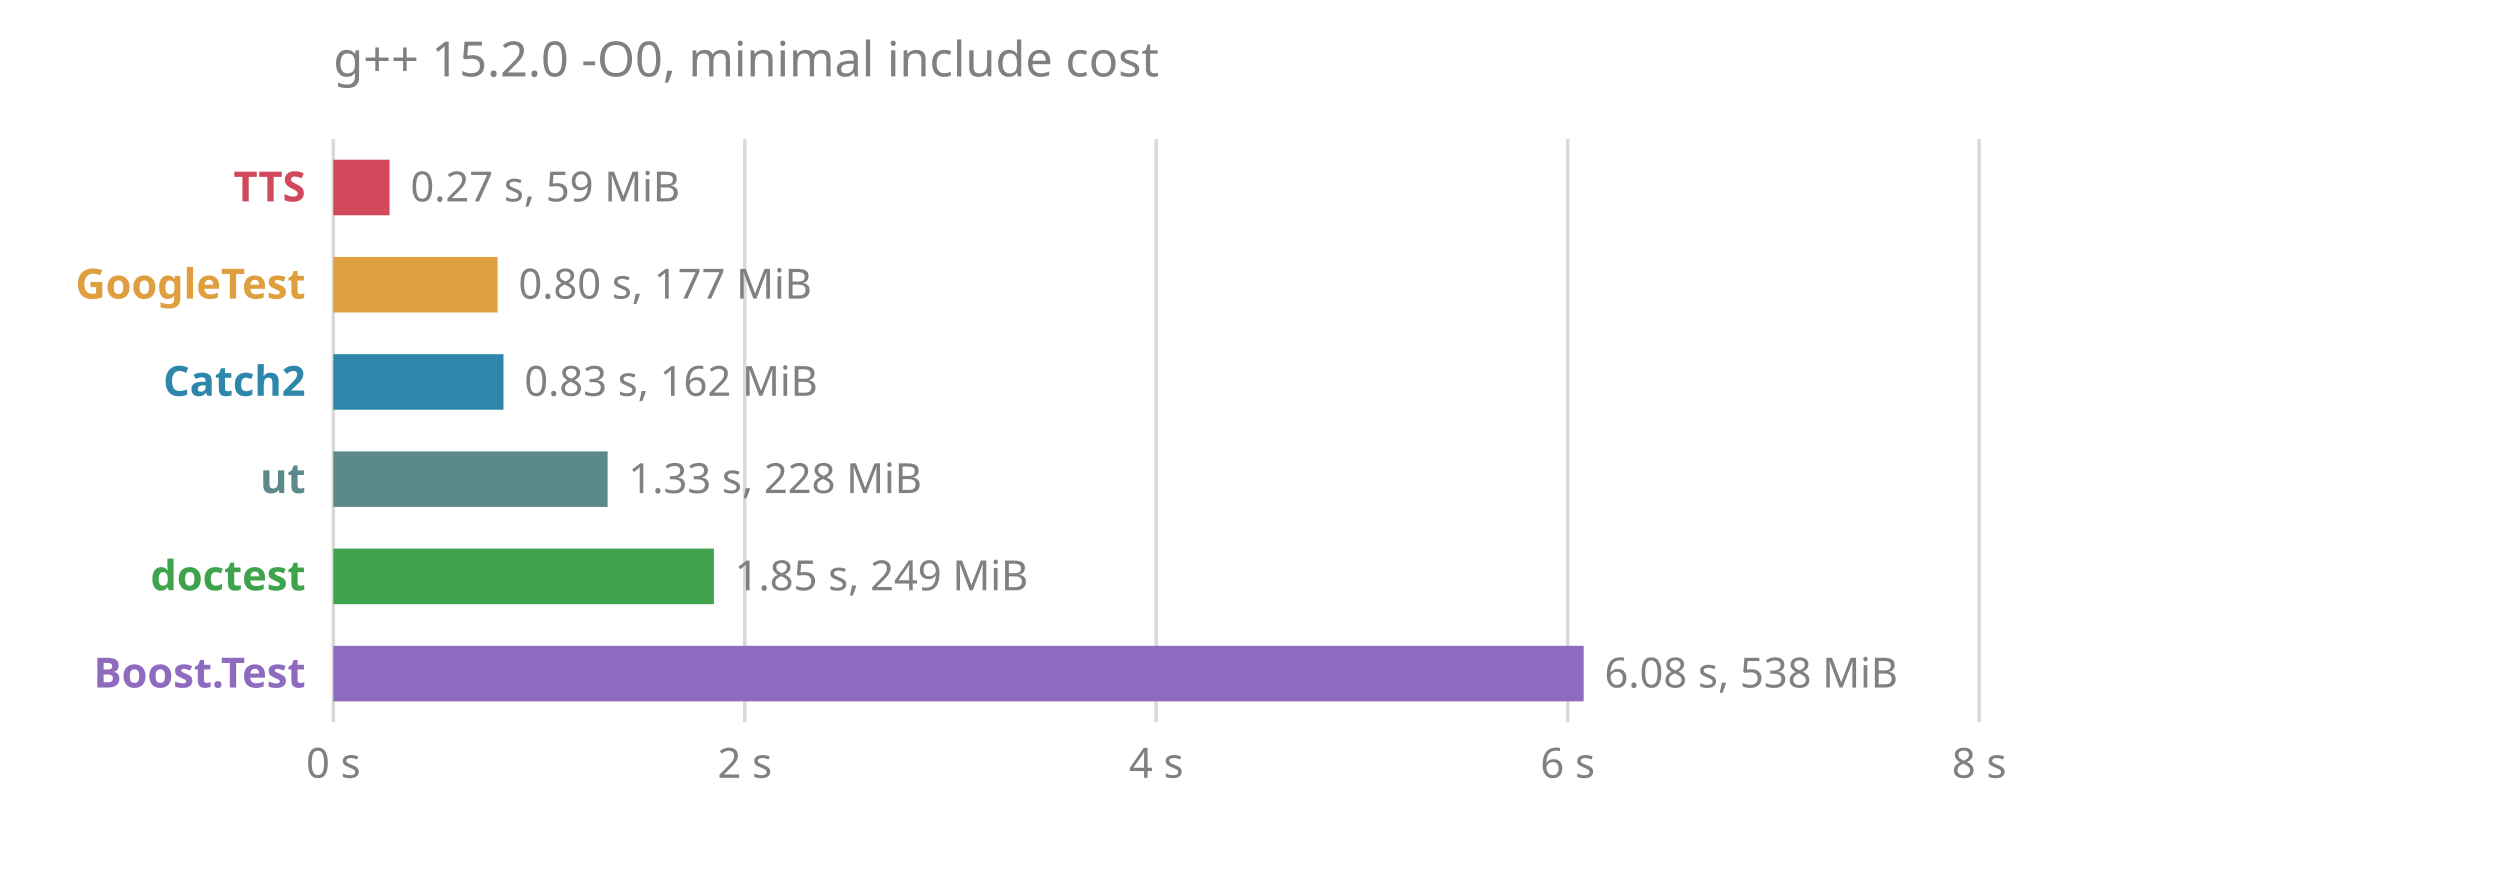
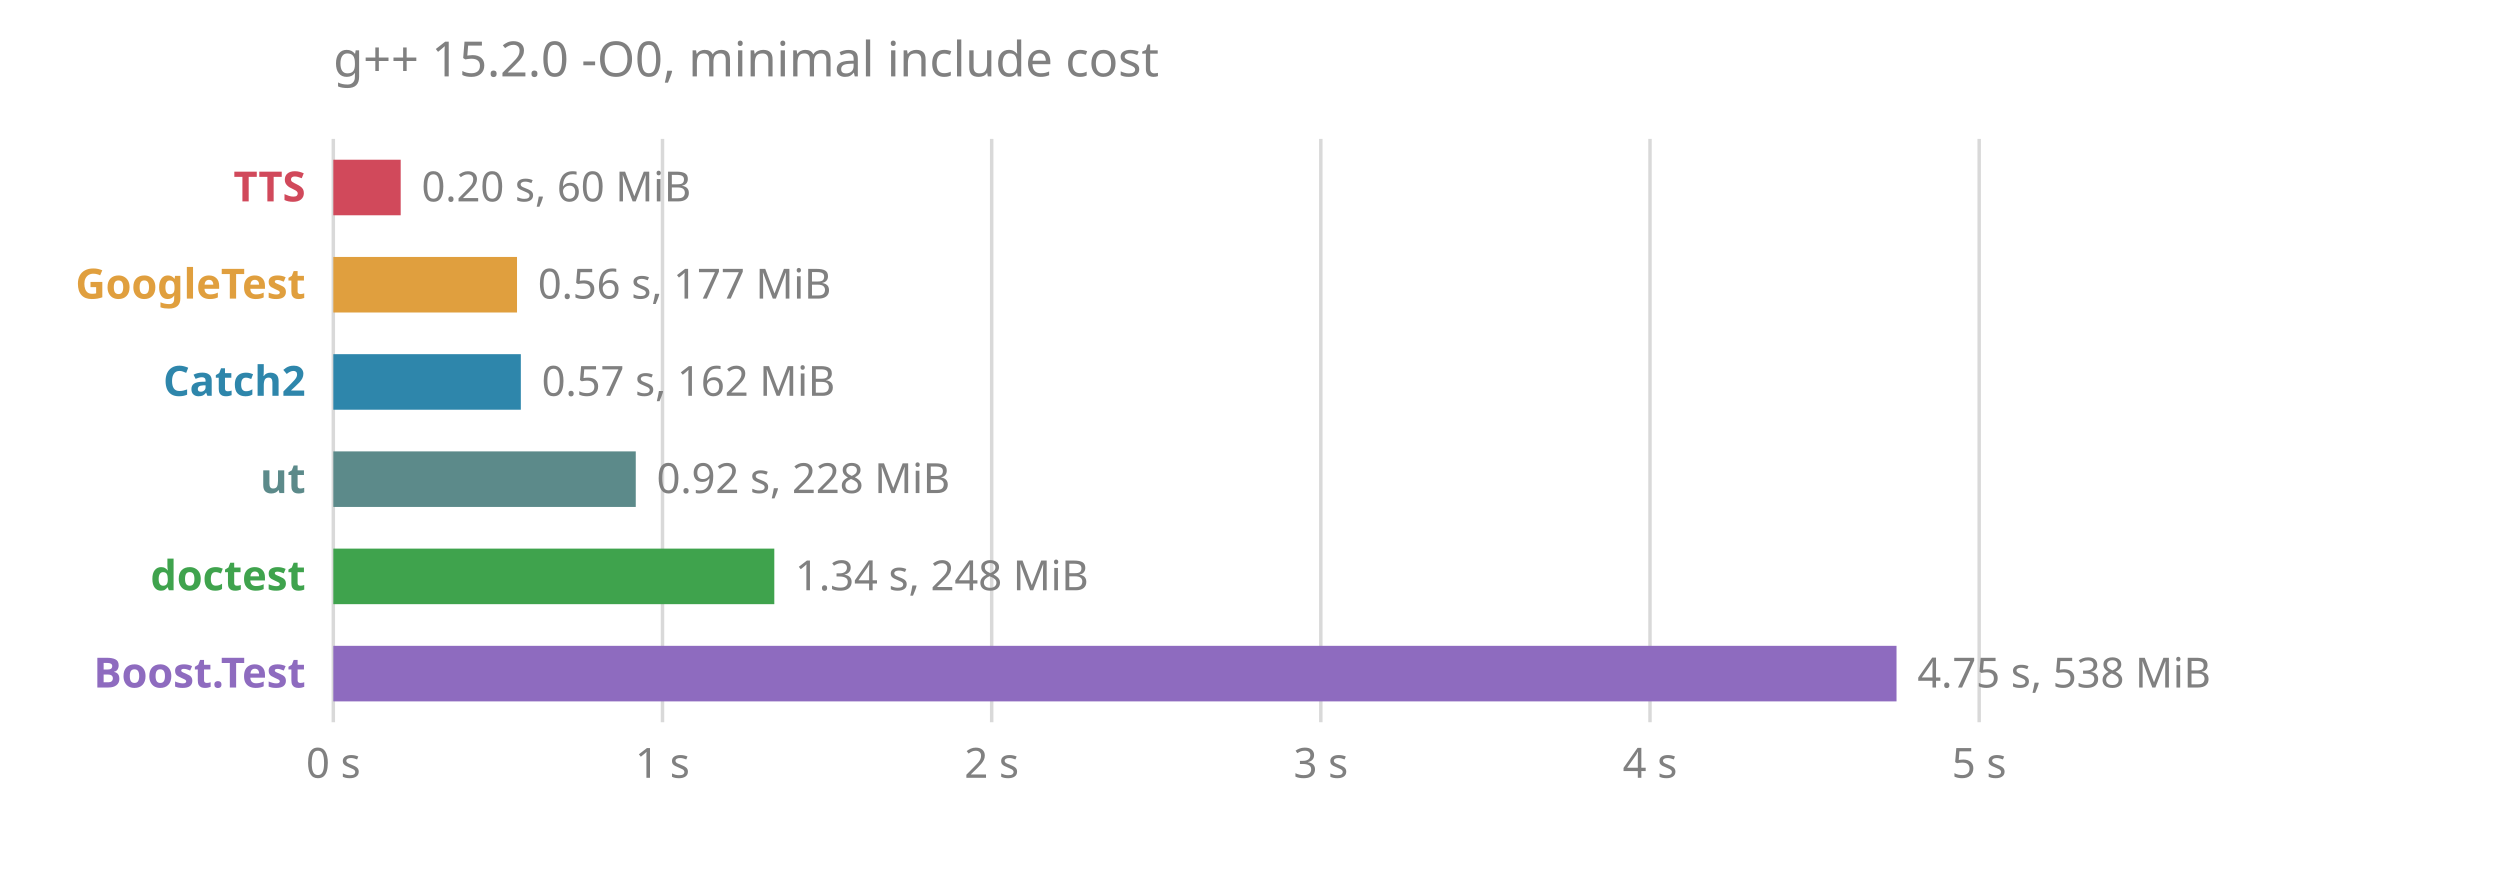
<svg xmlns="http://www.w3.org/2000/svg" viewBox="0 0 720 252" font-family="sans-serif" font-size="12">
  <text x="96" y="22" fill="#808080" font-size="14">g++ 15.2.0 -O0, minimal include cost</text>
  <line x1="96.0" x2="96.0" y1="40" y2="208" stroke="#808080" stroke-opacity="0.3" />
  <text x="96.0" y="224" fill="#808080" text-anchor="middle">0 s</text>
-   <line x1="214.5" x2="214.5" y1="40" y2="208" stroke="#808080" stroke-opacity="0.3" />
-   <text x="214.5" y="224" fill="#808080" text-anchor="middle">2 s</text>
-   <line x1="333.0" x2="333.0" y1="40" y2="208" stroke="#808080" stroke-opacity="0.3" />
-   <text x="333.0" y="224" fill="#808080" text-anchor="middle">4 s</text>
-   <line x1="451.5" x2="451.5" y1="40" y2="208" stroke="#808080" stroke-opacity="0.3" />
-   <text x="451.5" y="224" fill="#808080" text-anchor="middle">6 s</text>
+   <line x1="190.8" x2="190.8" y1="40" y2="208" stroke="#808080" stroke-opacity="0.3" />
+   <text x="190.8" y="224" fill="#808080" text-anchor="middle">1 s</text>
+   <line x1="285.6" x2="285.6" y1="40" y2="208" stroke="#808080" stroke-opacity="0.3" />
+   <text x="285.6" y="224" fill="#808080" text-anchor="middle">2 s</text>
+   <line x1="380.4" x2="380.4" y1="40" y2="208" stroke="#808080" stroke-opacity="0.3" />
+   <text x="380.4" y="224" fill="#808080" text-anchor="middle">3 s</text>
+   <line x1="475.2" x2="475.2" y1="40" y2="208" stroke="#808080" stroke-opacity="0.3" />
+   <text x="475.2" y="224" fill="#808080" text-anchor="middle">4 s</text>
  <line x1="570.0" x2="570.0" y1="40" y2="208" stroke="#808080" stroke-opacity="0.3" />
-   <text x="570.0" y="224" fill="#808080" text-anchor="middle">8 s</text>
+   <text x="570.0" y="224" fill="#808080" text-anchor="middle">5 s</text>
  <text x="88" y="58" fill="#d1495b" font-weight="bold" text-anchor="end">TTS</text>
-   <rect x="96" y="46" width="16.2" height="16" fill="#d1495b" />
-   <text x="118.2" y="58" fill="#808080">0.27 s, 59 MiB</text>
+   <rect x="96" y="46" width="19.4" height="16" fill="#d1495b" />
+   <text x="121.4" y="58" fill="#808080">0.20 s, 60 MiB</text>
  <text x="88" y="86" fill="#e09f3e" font-weight="bold" text-anchor="end">GoogleTest</text>
-   <rect x="96" y="74" width="47.3" height="16" fill="#e09f3e" />
-   <text x="149.3" y="86" fill="#808080">0.80 s, 177 MiB</text>
+   <rect x="96" y="74" width="52.9" height="16" fill="#e09f3e" />
+   <text x="154.9" y="86" fill="#808080">0.56 s, 177 MiB</text>
  <text x="88" y="114" fill="#2e86ab" font-weight="bold" text-anchor="end">Catch2</text>
-   <rect x="96" y="102" width="49.0" height="16" fill="#2e86ab" />
-   <text x="151.0" y="114" fill="#808080">0.83 s, 162 MiB</text>
+   <rect x="96" y="102" width="54.0" height="16" fill="#2e86ab" />
+   <text x="156.0" y="114" fill="#808080">0.57 s, 162 MiB</text>
  <text x="88" y="142" fill="#5c8a8a" font-weight="bold" text-anchor="end">ut</text>
-   <rect x="96" y="130" width="79.0" height="16" fill="#5c8a8a" />
-   <text x="181.0" y="142" fill="#808080">1.33 s, 228 MiB</text>
+   <rect x="96" y="130" width="87.1" height="16" fill="#5c8a8a" />
+   <text x="189.1" y="142" fill="#808080">0.92 s, 228 MiB</text>
  <text x="88" y="170" fill="#3fa34d" font-weight="bold" text-anchor="end">doctest</text>
-   <rect x="96" y="158" width="109.6" height="16" fill="#3fa34d" />
-   <text x="211.6" y="170" fill="#808080">1.85 s, 249 MiB</text>
+   <rect x="96" y="158" width="127.0" height="16" fill="#3fa34d" />
+   <text x="229.0" y="170" fill="#808080">1.34 s, 248 MiB</text>
  <text x="88" y="198" fill="#8e6bbf" font-weight="bold" text-anchor="end">Boost.Test</text>
-   <rect x="96" y="186" width="360.1" height="16" fill="#8e6bbf" />
-   <text x="462.1" y="198" fill="#808080">6.08 s, 538 MiB</text>
+   <rect x="96" y="186" width="450.2" height="16" fill="#8e6bbf" />
+   <text x="552.2" y="198" fill="#808080">4.75 s, 538 MiB</text>
</svg>
